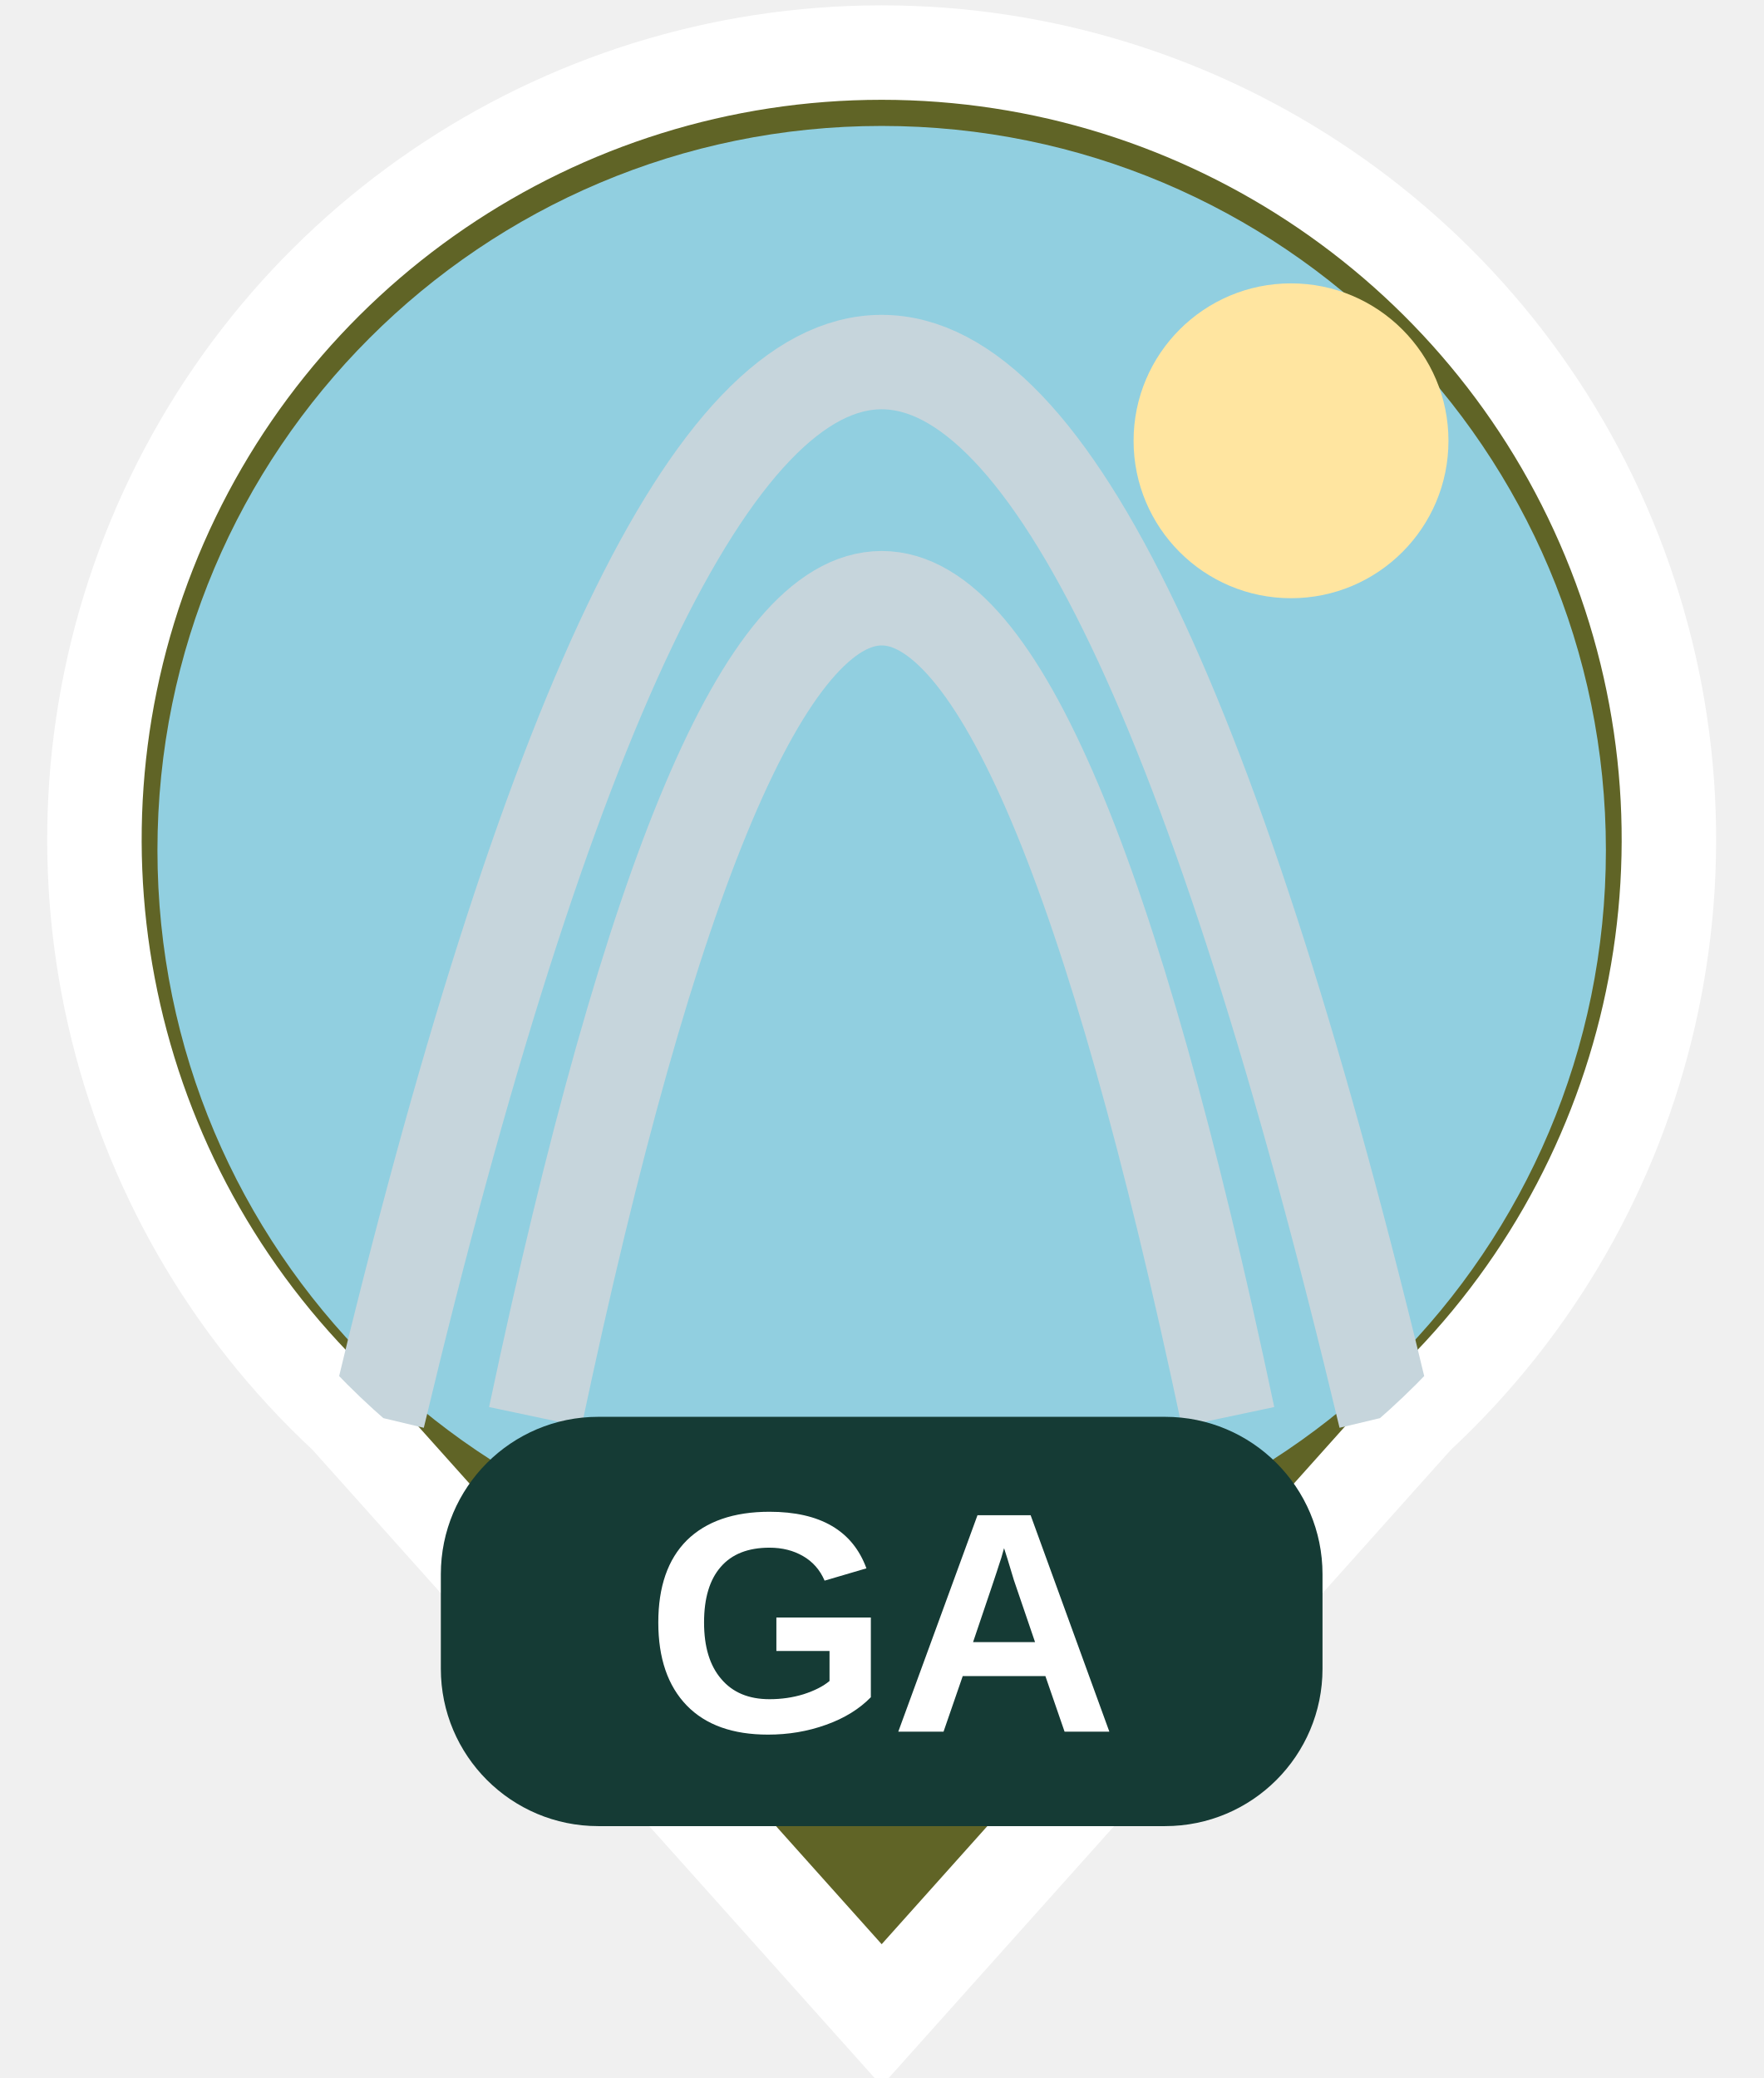
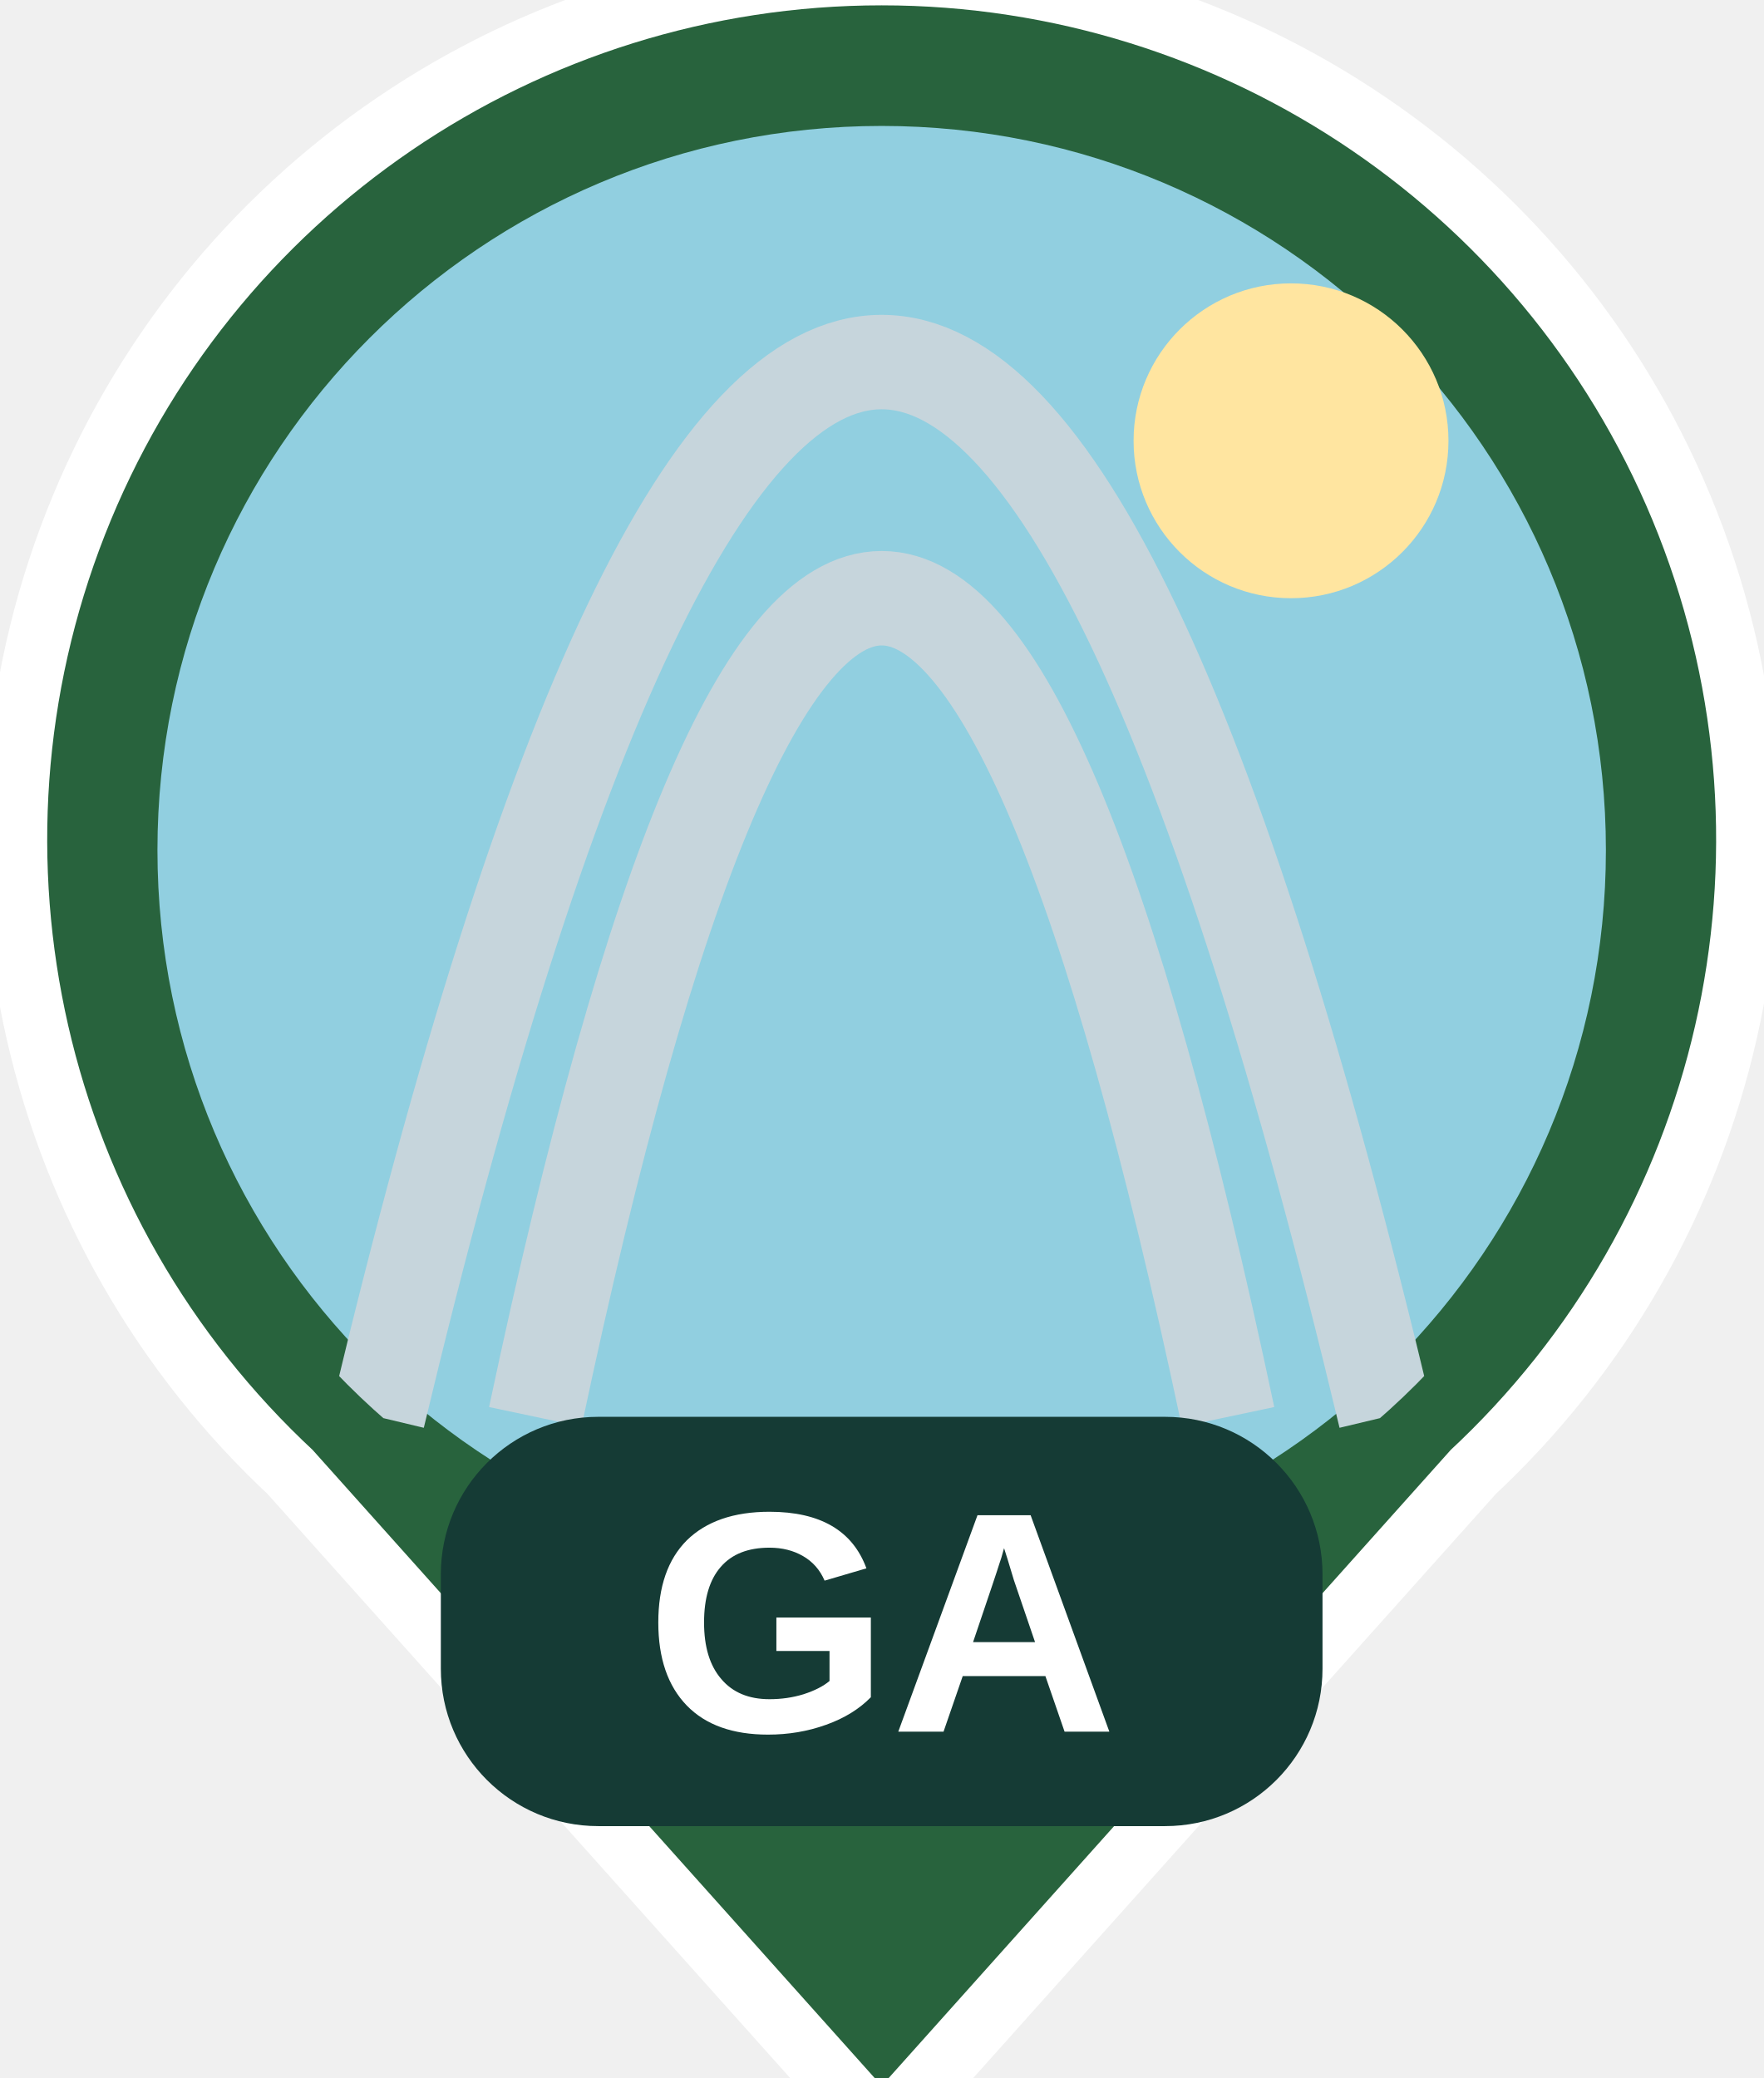
<svg xmlns="http://www.w3.org/2000/svg" viewBox="0 0 56 66">
  <defs>
    <clipPath id="scene">
      <circle cx="28" cy="27" r="24" />
    </clipPath>
  </defs>
-   <path d="M28 64 11 45A25 25 0 1 1 45 45Z" fill="hsl(64,45%,27%)" stroke="white" stroke-width="3" />
+   <path d="M28 64 11 45A25 25 0 1 1 45 45Z" fill="hsl(64,45%,27%)" stroke="white" stroke-width="7" />
+   <path d="M28 64 11 45A25 25 0 1 1 45 45Z" fill="#28633d" stroke="#28633d" stroke-width="3" />
  <g clip-path="url(#scene)">
    <circle cx="28" cy="27" r="23" fill="#91cfe0" />
    <circle cx="41" cy="14" r="5" fill="#ffe5a0" />
    <path d="M12 45Q28-22 44 45M17 45Q28-7 39 45" fill="none" stroke="#c6d5dc" stroke-width="3" />
  </g>
  <rect x="14" y="45" width="28" height="13" rx="5" fill="#153b35" />
  <text x="28" y="55" text-anchor="middle" font-family="Arial,sans-serif" font-size="10" font-weight="bold" fill="white">GA</text>
</svg>
